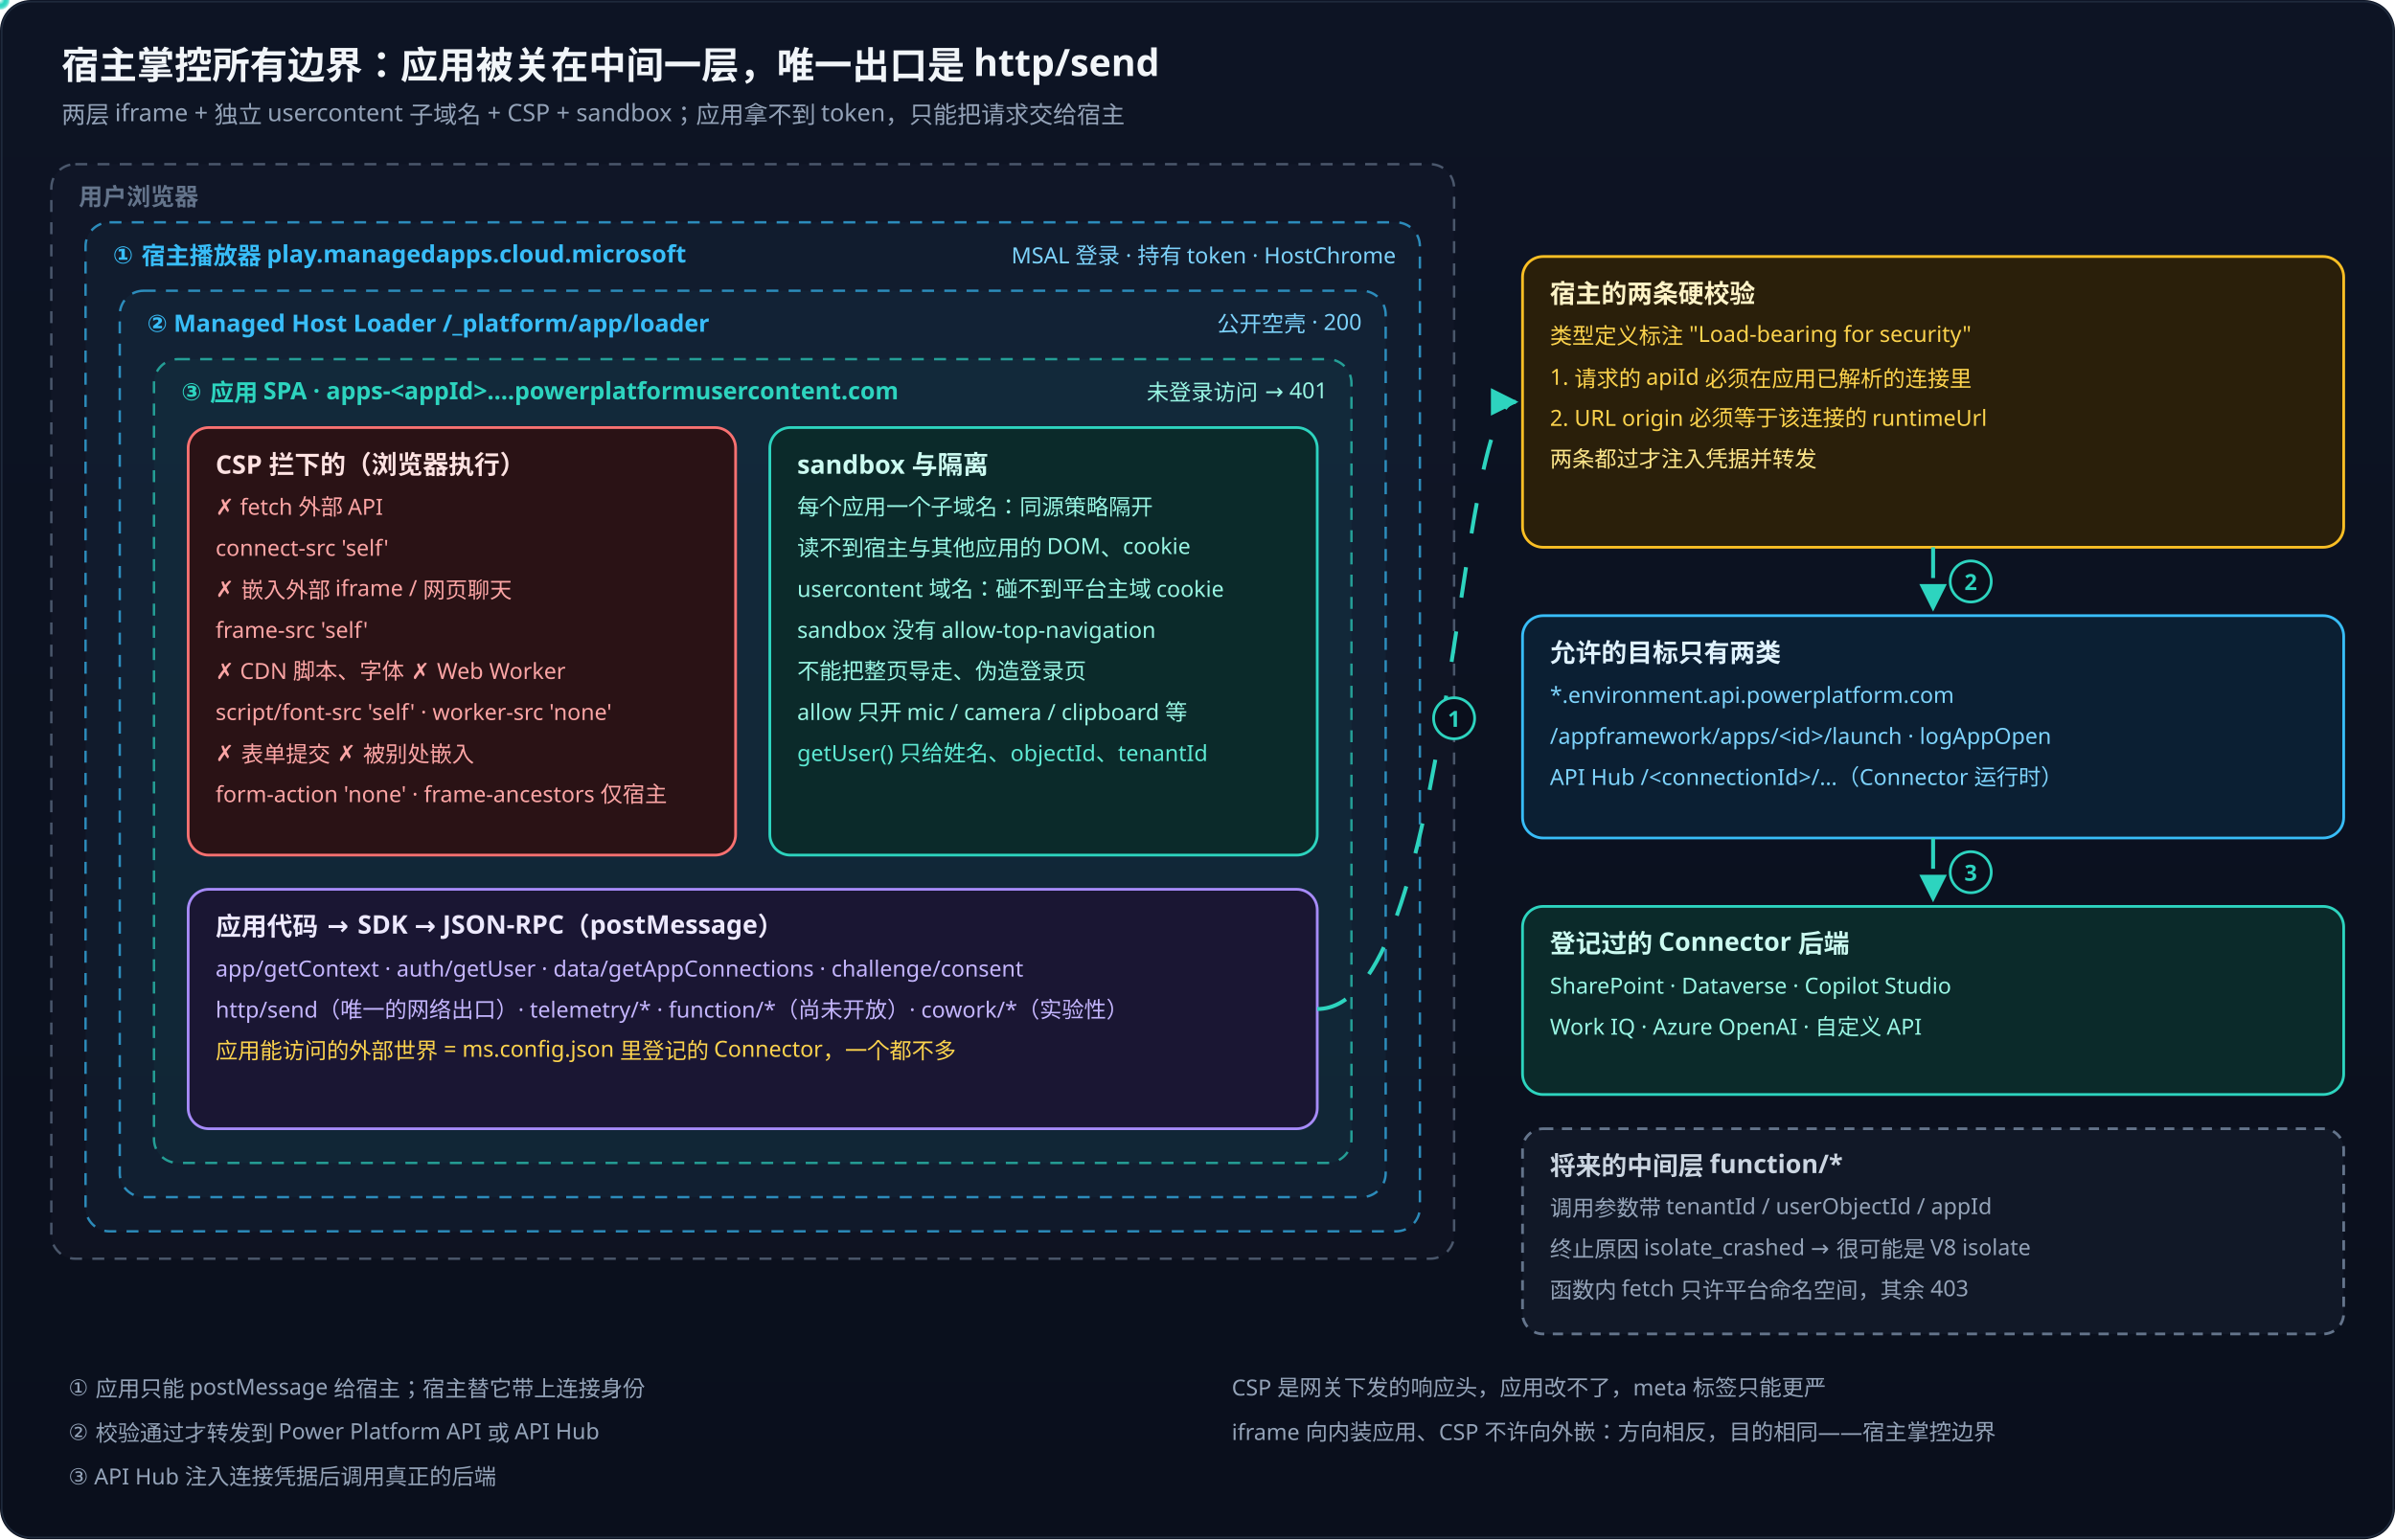
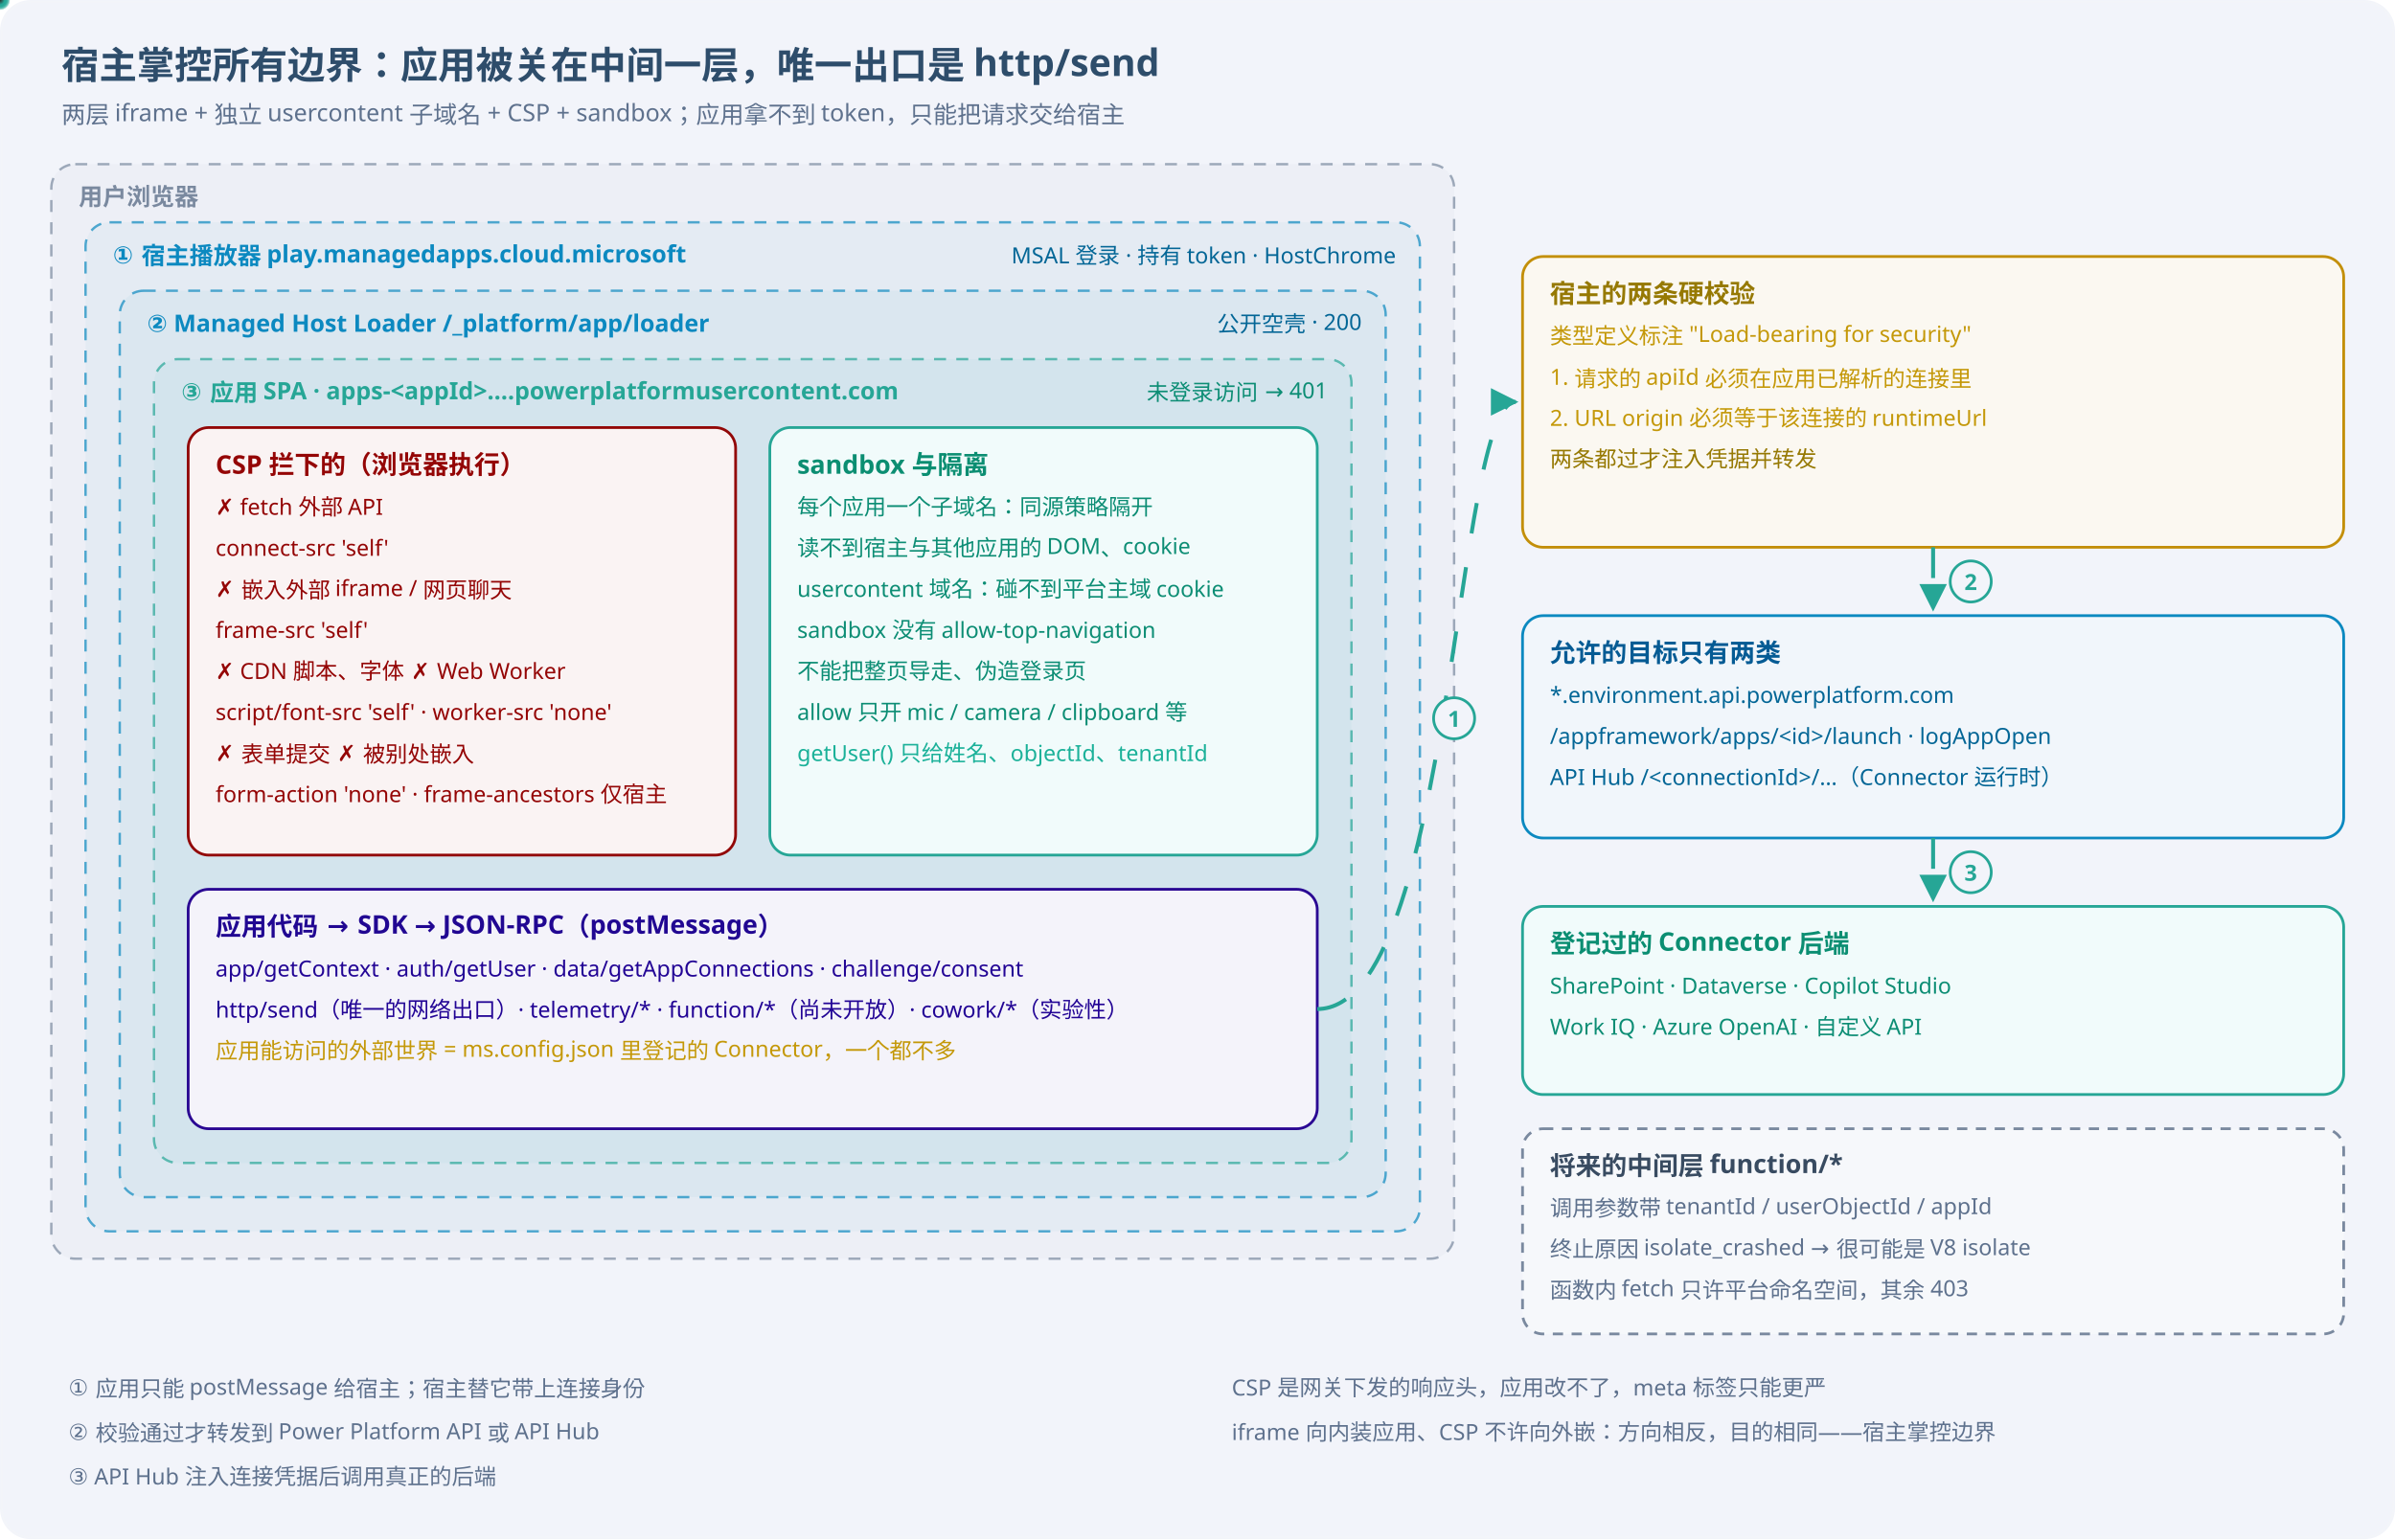
<svg xmlns="http://www.w3.org/2000/svg" width="1400" height="900" viewBox="0 0 1400 900" font-family="PingFang SC, Hiragino Sans GB, Microsoft YaHei, sans-serif">
  <defs>
    <linearGradient id="bg" x1="0" y1="0" x2="0" y2="1">
-       <stop offset="0" stop-color="#0d1424" />
-       <stop offset="1" stop-color="#0a0f1c" />
+       <stop offset="0" stop-color="#f2f4fa" />
+       <stop offset="1" stop-color="#f2f4fa" />
    </linearGradient>
    <radialGradient id="pt_teal" cx="0.5" cy="0.5" r="0.5">
-       <stop offset="0" stop-color="#ffffff" />
-       <stop offset="0.45" stop-color="#2dd4bf" />
-       <stop offset="1" stop-color="#2dd4bf" stop-opacity="0" />
+       <stop offset="0" stop-color="#2b2b2b" />
+       <stop offset="0.45" stop-color="#26a696" />
+       <stop offset="1" stop-color="#26a696" stop-opacity="0" />
    </radialGradient>
    <marker id="ar_teal" viewBox="0 0 10 10" refX="9" refY="5" markerWidth="7" markerHeight="7" orient="auto-start-reverse">
-       <path d="M0 0 L10 5 L0 10 z" fill="#2dd4bf" />
+       <path d="M0 0 L10 5 L0 10 z" fill="#26a696" />
    </marker>
    <radialGradient id="pt_sky" cx="0.5" cy="0.5" r="0.5">
-       <stop offset="0" stop-color="#ffffff" />
-       <stop offset="0.45" stop-color="#38bdf8" />
-       <stop offset="1" stop-color="#38bdf8" stop-opacity="0" />
+       <stop offset="0" stop-color="#2b2b2b" />
+       <stop offset="0.45" stop-color="#0c89c0" />
+       <stop offset="1" stop-color="#0c89c0" stop-opacity="0" />
    </radialGradient>
    <marker id="ar_sky" viewBox="0 0 10 10" refX="9" refY="5" markerWidth="7" markerHeight="7" orient="auto-start-reverse">
-       <path d="M0 0 L10 5 L0 10 z" fill="#38bdf8" />
+       <path d="M0 0 L10 5 L0 10 z" fill="#0c89c0" />
    </marker>
    <radialGradient id="pt_violet" cx="0.5" cy="0.5" r="0.5">
-       <stop offset="0" stop-color="#ffffff" />
-       <stop offset="0.45" stop-color="#a78bfa" />
-       <stop offset="1" stop-color="#a78bfa" stop-opacity="0" />
+       <stop offset="0" stop-color="#2b2b2b" />
+       <stop offset="0.45" stop-color="#2a0693" />
+       <stop offset="1" stop-color="#2a0693" stop-opacity="0" />
    </radialGradient>
    <marker id="ar_violet" viewBox="0 0 10 10" refX="9" refY="5" markerWidth="7" markerHeight="7" orient="auto-start-reverse">
-       <path d="M0 0 L10 5 L0 10 z" fill="#a78bfa" />
+       <path d="M0 0 L10 5 L0 10 z" fill="#2a0693" />
    </marker>
    <radialGradient id="pt_amber" cx="0.5" cy="0.5" r="0.5">
-       <stop offset="0" stop-color="#ffffff" />
-       <stop offset="0.45" stop-color="#fbbf24" />
-       <stop offset="1" stop-color="#fbbf24" stop-opacity="0" />
+       <stop offset="0" stop-color="#2b2b2b" />
+       <stop offset="0.45" stop-color="#c38f09" />
+       <stop offset="1" stop-color="#c38f09" stop-opacity="0" />
    </radialGradient>
    <marker id="ar_amber" viewBox="0 0 10 10" refX="9" refY="5" markerWidth="7" markerHeight="7" orient="auto-start-reverse">
-       <path d="M0 0 L10 5 L0 10 z" fill="#fbbf24" />
+       <path d="M0 0 L10 5 L0 10 z" fill="#c38f09" />
    </marker>
    <radialGradient id="pt_gray" cx="0.5" cy="0.5" r="0.5">
-       <stop offset="0" stop-color="#ffffff" />
-       <stop offset="0.45" stop-color="#64748b" />
-       <stop offset="1" stop-color="#64748b" stop-opacity="0" />
+       <stop offset="0" stop-color="#2b2b2b" />
+       <stop offset="0.45" stop-color="#7a899f" />
+       <stop offset="1" stop-color="#7a899f" stop-opacity="0" />
    </radialGradient>
    <marker id="ar_gray" viewBox="0 0 10 10" refX="9" refY="5" markerWidth="7" markerHeight="7" orient="auto-start-reverse">
-       <path d="M0 0 L10 5 L0 10 z" fill="#64748b" />
+       <path d="M0 0 L10 5 L0 10 z" fill="#7a899f" />
    </marker>
    <radialGradient id="pt_red" cx="0.5" cy="0.5" r="0.5">
-       <stop offset="0" stop-color="#ffffff" />
-       <stop offset="0.45" stop-color="#f87171" />
-       <stop offset="1" stop-color="#f87171" stop-opacity="0" />
+       <stop offset="0" stop-color="#2b2b2b" />
+       <stop offset="0.45" stop-color="#920707" />
+       <stop offset="1" stop-color="#920707" stop-opacity="0" />
    </radialGradient>
    <marker id="ar_red" viewBox="0 0 10 10" refX="9" refY="5" markerWidth="7" markerHeight="7" orient="auto-start-reverse">
-       <path d="M0 0 L10 5 L0 10 z" fill="#f87171" />
+       <path d="M0 0 L10 5 L0 10 z" fill="#920707" />
    </marker>
    <radialGradient id="pt_rose" cx="0.5" cy="0.5" r="0.5">
-       <stop offset="0" stop-color="#ffffff" />
-       <stop offset="0.45" stop-color="#fb7185" />
-       <stop offset="1" stop-color="#fb7185" stop-opacity="0" />
+       <stop offset="0" stop-color="#2b2b2b" />
+       <stop offset="0.45" stop-color="#950419" />
+       <stop offset="1" stop-color="#950419" stop-opacity="0" />
    </radialGradient>
    <marker id="ar_rose" viewBox="0 0 10 10" refX="9" refY="5" markerWidth="7" markerHeight="7" orient="auto-start-reverse">
-       <path d="M0 0 L10 5 L0 10 z" fill="#fb7185" />
+       <path d="M0 0 L10 5 L0 10 z" fill="#950419" />
    </marker>
    <radialGradient id="pt_green" cx="0.5" cy="0.5" r="0.5">
-       <stop offset="0" stop-color="#ffffff" />
-       <stop offset="0.45" stop-color="#4ade80" />
-       <stop offset="1" stop-color="#4ade80" stop-opacity="0" />
+       <stop offset="0" stop-color="#2b2b2b" />
+       <stop offset="0.45" stop-color="#23a954" />
+       <stop offset="1" stop-color="#23a954" stop-opacity="0" />
    </radialGradient>
    <marker id="ar_green" viewBox="0 0 10 10" refX="9" refY="5" markerWidth="7" markerHeight="7" orient="auto-start-reverse">
-       <path d="M0 0 L10 5 L0 10 z" fill="#4ade80" />
+       <path d="M0 0 L10 5 L0 10 z" fill="#23a954" />
    </marker>
  </defs>
  <style>@keyframes flowDash { to { stroke-dashoffset: -76; } } .flow { stroke-dasharray: 18 20; animation: flowDash 1.6s linear infinite; } @keyframes pulse { 0%,100% { opacity: .6; } 50% { opacity: 1; } } .pulse { animation: pulse 2.2s ease-in-out infinite; }</style>
  <rect width="1400" height="900" rx="18" fill="url(#bg)" />
-   <rect x="1" y="1" width="1398" height="898" rx="17" fill="none" stroke="#1e293b" />
-   <text x="36" y="46" font-size="22" font-weight="700" fill="#f1f5f9" text-anchor="start">宿主掌控所有边界：应用被关在中间一层，唯一出口是 http/send</text>
-   <text x="36" y="72" font-size="14" font-weight="400" fill="#94a3b8" text-anchor="start">两层 iframe + 独立 usercontent 子域名 + CSP + sandbox；应用拿不到 token，只能把请求交给宿主</text>
-   <rect x="30" y="96" width="820" height="640" rx="14" fill="#64748b" fill-opacity="0.04" stroke="#64748b" stroke-opacity="0.7" stroke-dasharray="7 6" stroke-width="1.4" />
-   <text x="46" y="120" font-size="14" font-weight="700" fill="#64748b" text-anchor="start">用户浏览器</text>
-   <rect x="50" y="130" width="780" height="590" rx="14" fill="#38bdf8" fill-opacity="0.04" stroke="#38bdf8" stroke-opacity="0.7" stroke-dasharray="7 6" stroke-width="1.4" />
-   <text x="66" y="154" font-size="14" font-weight="700" fill="#38bdf8" text-anchor="start">① 宿主播放器 play.managedapps.cloud.microsoft</text>
-   <text x="816" y="154" font-size="13" font-weight="400" fill="#7dd3fc" text-anchor="end">MSAL 登录 · 持有 token · HostChrome</text>
-   <rect x="70" y="170" width="740" height="530" rx="14" fill="#38bdf8" fill-opacity="0.04" stroke="#38bdf8" stroke-opacity="0.7" stroke-dasharray="7 6" stroke-width="1.4" />
-   <text x="86" y="194" font-size="14" font-weight="700" fill="#38bdf8" text-anchor="start">② Managed Host Loader /_platform/app/loader</text>
-   <text x="796" y="194" font-size="13" font-weight="400" fill="#7dd3fc" text-anchor="end">公开空壳 · 200</text>
-   <rect x="90" y="210" width="700" height="470" rx="14" fill="#2dd4bf" fill-opacity="0.04" stroke="#2dd4bf" stroke-opacity="0.7" stroke-dasharray="7 6" stroke-width="1.4" />
-   <text x="106" y="234" font-size="14" font-weight="700" fill="#2dd4bf" text-anchor="start">③ 应用 SPA · apps-&lt;appId&gt;….powerplatformusercontent.com</text>
-   <text x="776" y="234" font-size="13" font-weight="400" fill="#99f6e4" text-anchor="end">未登录访问 → 401</text>
-   <rect x="110" y="250" width="320" height="250" rx="12" fill="#2a1215" stroke="#f87171" stroke-width="1.6" />
-   <text x="126" y="277" font-size="15" font-weight="700" fill="#fee2e2" text-anchor="start">CSP 拦下的（浏览器执行）</text>
-   <text x="126" y="301" font-size="13" font-weight="400" fill="#fca5a5" text-anchor="start">✗ fetch 外部 API</text>
-   <text x="126" y="325" font-size="13" font-weight="400" fill="#fca5a5" text-anchor="start">   connect-src 'self'</text>
-   <text x="126" y="349" font-size="13" font-weight="400" fill="#fca5a5" text-anchor="start">✗ 嵌入外部 iframe / 网页聊天</text>
-   <text x="126" y="373" font-size="13" font-weight="400" fill="#fca5a5" text-anchor="start">   frame-src 'self'</text>
-   <text x="126" y="397" font-size="13" font-weight="400" fill="#fca5a5" text-anchor="start">✗ CDN 脚本、字体  ✗ Web Worker</text>
-   <text x="126" y="421" font-size="13" font-weight="400" fill="#fca5a5" text-anchor="start">   script/font-src 'self' · worker-src 'none'</text>
-   <text x="126" y="445" font-size="13" font-weight="400" fill="#fca5a5" text-anchor="start">✗ 表单提交  ✗ 被别处嵌入</text>
-   <text x="126" y="469" font-size="13" font-weight="400" fill="#fca5a5" text-anchor="start">   form-action 'none' · frame-ancestors 仅宿主</text>
-   <rect x="450" y="250" width="320" height="250" rx="12" fill="#0b2a2a" stroke="#2dd4bf" stroke-width="1.6" />
-   <text x="466" y="277" font-size="15" font-weight="700" fill="#ccfbf1" text-anchor="start">sandbox 与隔离</text>
-   <text x="466" y="301" font-size="13" font-weight="400" fill="#99f6e4" text-anchor="start">每个应用一个子域名：同源策略隔开</text>
-   <text x="466" y="325" font-size="13" font-weight="400" fill="#99f6e4" text-anchor="start">  读不到宿主与其他应用的 DOM、cookie</text>
-   <text x="466" y="349" font-size="13" font-weight="400" fill="#99f6e4" text-anchor="start">usercontent 域名：碰不到平台主域 cookie</text>
-   <text x="466" y="373" font-size="13" font-weight="400" fill="#99f6e4" text-anchor="start">sandbox 没有 allow-top-navigation</text>
-   <text x="466" y="397" font-size="13" font-weight="400" fill="#99f6e4" text-anchor="start">  不能把整页导走、伪造登录页</text>
-   <text x="466" y="421" font-size="13" font-weight="400" fill="#99f6e4" text-anchor="start">allow 只开 mic / camera / clipboard 等</text>
-   <text x="466" y="445" font-size="13" font-weight="400" fill="#5eead4" text-anchor="start">getUser() 只给姓名、objectId、tenantId</text>
-   <rect x="110" y="520" width="660" height="140" rx="12" fill="#1a1633" stroke="#a78bfa" stroke-width="1.6" class="pulse" />
-   <text x="126" y="547" font-size="15" font-weight="700" fill="#ede9fe" text-anchor="start">应用代码 → SDK → JSON-RPC（postMessage）</text>
-   <text x="126" y="571" font-size="13" font-weight="400" fill="#c4b5fd" text-anchor="start">app/getContext · auth/getUser · data/getAppConnections · challenge/consent</text>
-   <text x="126" y="595" font-size="13" font-weight="400" fill="#c4b5fd" text-anchor="start">http/send（唯一的网络出口）· telemetry/* · function/*（尚未开放）· cowork/*（实验性）</text>
-   <text x="126" y="619" font-size="13" font-weight="400" fill="#fcd34d" text-anchor="start">应用能访问的外部世界 = ms.config.json 里登记的 Connector，一个都不多</text>
-   <rect x="890" y="150" width="480" height="170" rx="12" fill="#2a1f0a" stroke="#fbbf24" stroke-width="1.6" class="pulse" />
-   <text x="906" y="177" font-size="15" font-weight="700" fill="#fef3c7" text-anchor="start">宿主的两条硬校验</text>
-   <text x="906" y="201" font-size="13" font-weight="400" fill="#fcd34d" text-anchor="start">类型定义标注 "Load-bearing for security"</text>
-   <text x="906" y="225" font-size="13" font-weight="400" fill="#fcd34d" text-anchor="start">1. 请求的 apiId 必须在应用已解析的连接里</text>
-   <text x="906" y="249" font-size="13" font-weight="400" fill="#fcd34d" text-anchor="start">2. URL origin 必须等于该连接的 runtimeUrl</text>
-   <text x="906" y="273" font-size="13" font-weight="400" fill="#fde68a" text-anchor="start">两条都过才注入凭据并转发</text>
-   <rect x="890" y="360" width="480" height="130" rx="12" fill="#0b1f33" stroke="#38bdf8" stroke-width="1.6" />
-   <text x="906" y="387" font-size="15" font-weight="700" fill="#e0f2fe" text-anchor="start">允许的目标只有两类</text>
-   <text x="906" y="411" font-size="13" font-weight="400" fill="#7dd3fc" text-anchor="start">*.environment.api.powerplatform.com</text>
-   <text x="906" y="435" font-size="13" font-weight="400" fill="#7dd3fc" text-anchor="start">  /appframework/apps/&lt;id&gt;/launch · logAppOpen</text>
-   <text x="906" y="459" font-size="13" font-weight="400" fill="#7dd3fc" text-anchor="start">API Hub /&lt;connectionId&gt;/…（Connector 运行时）</text>
-   <rect x="890" y="530" width="480" height="110" rx="12" fill="#0b2a2a" stroke="#2dd4bf" stroke-width="1.6" />
-   <text x="906" y="557" font-size="15" font-weight="700" fill="#ccfbf1" text-anchor="start">登记过的 Connector 后端</text>
-   <text x="906" y="581" font-size="13" font-weight="400" fill="#99f6e4" text-anchor="start">SharePoint · Dataverse · Copilot Studio</text>
-   <text x="906" y="605" font-size="13" font-weight="400" fill="#99f6e4" text-anchor="start">Work IQ · Azure OpenAI · 自定义 API</text>
-   <rect x="890" y="660" width="480" height="120" rx="12" fill="#111827" stroke="#64748b" stroke-width="1.6" stroke-dasharray="6 5" />
-   <text x="906" y="687" font-size="15" font-weight="700" fill="#cbd5e1" text-anchor="start">将来的中间层 function/*</text>
-   <text x="906" y="711" font-size="13" font-weight="400" fill="#94a3b8" text-anchor="start">调用参数带 tenantId / userObjectId / appId</text>
-   <text x="906" y="735" font-size="13" font-weight="400" fill="#94a3b8" text-anchor="start">终止原因 isolate_crashed → 很可能是 V8 isolate</text>
-   <text x="906" y="759" font-size="13" font-weight="400" fill="#94a3b8" text-anchor="start">函数内 fetch 只许平台命名空间，其余 403</text>
-   <path id="p1" d="M770 590 C850 590 850 235 886 235" fill="none" stroke="#2dd4bf" stroke-width="2.3" class="flow" marker-end="url(#ar_teal)" />
+   <rect x="1" y="1" width="1398" height="898" rx="17" fill="none" stroke="#f3f5f9" />
+   <text x="36" y="46" font-size="22" font-weight="700" fill="#2e4d6b" text-anchor="start">宿主掌控所有边界：应用被关在中间一层，唯一出口是 http/send</text>
+   <text x="36" y="72" font-size="14" font-weight="400" fill="#5e718d" text-anchor="start">两层 iframe + 独立 usercontent 子域名 + CSP + sandbox；应用拿不到 token，只能把请求交给宿主</text>
+   <rect x="30" y="96" width="820" height="640" rx="14" fill="#7a899f" fill-opacity="0.04" stroke="#7a899f" stroke-opacity="0.7" stroke-dasharray="7 6" stroke-width="1.4" />
+   <text x="46" y="120" font-size="14" font-weight="700" fill="#7a899f" text-anchor="start">用户浏览器</text>
+   <rect x="50" y="130" width="780" height="590" rx="14" fill="#0c89c0" fill-opacity="0.04" stroke="#0c89c0" stroke-opacity="0.7" stroke-dasharray="7 6" stroke-width="1.4" />
+   <text x="66" y="154" font-size="14" font-weight="700" fill="#0c89c0" text-anchor="start">① 宿主播放器 play.managedapps.cloud.microsoft</text>
+   <text x="816" y="154" font-size="13" font-weight="400" fill="#036696" text-anchor="end">MSAL 登录 · 持有 token · HostChrome</text>
+   <rect x="70" y="170" width="740" height="530" rx="14" fill="#0c89c0" fill-opacity="0.04" stroke="#0c89c0" stroke-opacity="0.7" stroke-dasharray="7 6" stroke-width="1.4" />
+   <text x="86" y="194" font-size="14" font-weight="700" fill="#0c89c0" text-anchor="start">② Managed Host Loader /_platform/app/loader</text>
+   <text x="796" y="194" font-size="13" font-weight="400" fill="#036696" text-anchor="end">公开空壳 · 200</text>
+   <rect x="90" y="210" width="700" height="470" rx="14" fill="#26a696" fill-opacity="0.04" stroke="#26a696" stroke-opacity="0.7" stroke-dasharray="7 6" stroke-width="1.4" />
+   <text x="106" y="234" font-size="14" font-weight="700" fill="#26a696" text-anchor="start">③ 应用 SPA · apps-&lt;appId&gt;….powerplatformusercontent.com</text>
+   <text x="776" y="234" font-size="13" font-weight="400" fill="#0c8d74" text-anchor="end">未登录访问 → 401</text>
+   <rect x="110" y="250" width="320" height="250" rx="12" fill="#faf3f3" stroke="#920707" stroke-width="1.6" />
+   <text x="126" y="277" font-size="15" font-weight="700" fill="#940505" text-anchor="start">CSP 拦下的（浏览器执行）</text>
+   <text x="126" y="301" font-size="13" font-weight="400" fill="#940505" text-anchor="start">✗ fetch 外部 API</text>
+   <text x="126" y="325" font-size="13" font-weight="400" fill="#940505" text-anchor="start">   connect-src 'self'</text>
+   <text x="126" y="349" font-size="13" font-weight="400" fill="#940505" text-anchor="start">✗ 嵌入外部 iframe / 网页聊天</text>
+   <text x="126" y="373" font-size="13" font-weight="400" fill="#940505" text-anchor="start">   frame-src 'self'</text>
+   <text x="126" y="397" font-size="13" font-weight="400" fill="#940505" text-anchor="start">✗ CDN 脚本、字体  ✗ Web Worker</text>
+   <text x="126" y="421" font-size="13" font-weight="400" fill="#940505" text-anchor="start">   script/font-src 'self' · worker-src 'none'</text>
+   <text x="126" y="445" font-size="13" font-weight="400" fill="#940505" text-anchor="start">✗ 表单提交  ✗ 被别处嵌入</text>
+   <text x="126" y="469" font-size="13" font-weight="400" fill="#940505" text-anchor="start">   form-action 'none' · frame-ancestors 仅宿主</text>
+   <rect x="450" y="250" width="320" height="250" rx="12" fill="#f1fbfb" stroke="#26a696" stroke-width="1.6" />
+   <text x="466" y="277" font-size="15" font-weight="700" fill="#0b8e72" text-anchor="start">sandbox 与隔离</text>
+   <text x="466" y="301" font-size="13" font-weight="400" fill="#0c8d74" text-anchor="start">每个应用一个子域名：同源策略隔开</text>
+   <text x="466" y="325" font-size="13" font-weight="400" fill="#0c8d74" text-anchor="start">  读不到宿主与其他应用的 DOM、cookie</text>
+   <text x="466" y="349" font-size="13" font-weight="400" fill="#0c8d74" text-anchor="start">usercontent 域名：碰不到平台主域 cookie</text>
+   <text x="466" y="373" font-size="13" font-weight="400" fill="#0c8d74" text-anchor="start">sandbox 没有 allow-top-navigation</text>
+   <text x="466" y="397" font-size="13" font-weight="400" fill="#0c8d74" text-anchor="start">  不能把整页导走、伪造登录页</text>
+   <text x="466" y="421" font-size="13" font-weight="400" fill="#0c8d74" text-anchor="start">allow 只开 mic / camera / clipboard 等</text>
+   <text x="466" y="445" font-size="13" font-weight="400" fill="#1bb199" text-anchor="start">getUser() 只给姓名、objectId、tenantId</text>
+   <rect x="110" y="520" width="660" height="140" rx="12" fill="#f4f3fa" stroke="#2a0693" stroke-width="1.6" class="pulse" />
+   <text x="126" y="547" font-size="15" font-weight="700" fill="#210792" text-anchor="start">应用代码 → SDK → JSON-RPC（postMessage）</text>
+   <text x="126" y="571" font-size="13" font-weight="400" fill="#220495" text-anchor="start">app/getContext · auth/getUser · data/getAppConnections · challenge/consent</text>
+   <text x="126" y="595" font-size="13" font-weight="400" fill="#220495" text-anchor="start">http/send（唯一的网络出口）· telemetry/* · function/*（尚未开放）· cowork/*（实验性）</text>
+   <text x="126" y="619" font-size="13" font-weight="400" fill="#c49808" text-anchor="start">应用能访问的外部世界 = ms.config.json 里登记的 Connector，一个都不多</text>
+   <rect x="890" y="150" width="480" height="170" rx="12" fill="#fbf8f1" stroke="#c38f09" stroke-width="1.6" class="pulse" />
+   <text x="906" y="177" font-size="15" font-weight="700" fill="#967903" text-anchor="start">宿主的两条硬校验</text>
+   <text x="906" y="201" font-size="13" font-weight="400" fill="#c49808" text-anchor="start">类型定义标注 "Load-bearing for security"</text>
+   <text x="906" y="225" font-size="13" font-weight="400" fill="#c49808" text-anchor="start">1. 请求的 apiId 必须在应用已解析的连接里</text>
+   <text x="906" y="249" font-size="13" font-weight="400" fill="#c49808" text-anchor="start">2. URL origin 必须等于该连接的 runtimeUrl</text>
+   <text x="906" y="273" font-size="13" font-weight="400" fill="#967903" text-anchor="start">两条都过才注入凭据并转发</text>
+   <rect x="890" y="360" width="480" height="130" rx="12" fill="#f1f6fb" stroke="#0c89c0" stroke-width="1.6" />
+   <text x="906" y="387" font-size="15" font-weight="700" fill="#055b94" text-anchor="start">允许的目标只有两类</text>
+   <text x="906" y="411" font-size="13" font-weight="400" fill="#036696" text-anchor="start">*.environment.api.powerplatform.com</text>
+   <text x="906" y="435" font-size="13" font-weight="400" fill="#036696" text-anchor="start">  /appframework/apps/&lt;id&gt;/launch · logAppOpen</text>
+   <text x="906" y="459" font-size="13" font-weight="400" fill="#036696" text-anchor="start">API Hub /&lt;connectionId&gt;/…（Connector 运行时）</text>
+   <rect x="890" y="530" width="480" height="110" rx="12" fill="#f1fbfb" stroke="#26a696" stroke-width="1.6" />
+   <text x="906" y="557" font-size="15" font-weight="700" fill="#0b8e72" text-anchor="start">登记过的 Connector 后端</text>
+   <text x="906" y="581" font-size="13" font-weight="400" fill="#0c8d74" text-anchor="start">SharePoint · Dataverse · Copilot Studio</text>
+   <text x="906" y="605" font-size="13" font-weight="400" fill="#0c8d74" text-anchor="start">Work IQ · Azure OpenAI · 自定义 API</text>
+   <rect x="890" y="660" width="480" height="120" rx="12" fill="#f6f8fb" stroke="#7a899f" stroke-width="1.6" stroke-dasharray="6 5" />
+   <text x="906" y="687" font-size="15" font-weight="700" fill="#384b61" text-anchor="start">将来的中间层 function/*</text>
+   <text x="906" y="711" font-size="13" font-weight="400" fill="#5e718d" text-anchor="start">调用参数带 tenantId / userObjectId / appId</text>
+   <text x="906" y="735" font-size="13" font-weight="400" fill="#5e718d" text-anchor="start">终止原因 isolate_crashed → 很可能是 V8 isolate</text>
+   <text x="906" y="759" font-size="13" font-weight="400" fill="#5e718d" text-anchor="start">函数内 fetch 只许平台命名空间，其余 403</text>
+   <path id="p1" d="M770 590 C850 590 850 235 886 235" fill="none" stroke="#26a696" stroke-width="2.3" class="flow" marker-end="url(#ar_teal)" />
  <circle r="6" fill="url(#pt_teal)">
    <animateMotion dur="2.2s" begin="0.0s" repeatCount="indefinite">
      <mpath href="#p1" />
    </animateMotion>
  </circle>
-   <circle cx="850" cy="420" r="12" fill="#0a0f1c" stroke="#2dd4bf" stroke-width="1.6" />
-   <text x="850" y="425" font-size="13" font-weight="700" fill="#2dd4bf" text-anchor="middle">1</text>
-   <path id="p2" d="M1130 320 V356" fill="none" stroke="#2dd4bf" stroke-width="2.3" class="flow" marker-end="url(#ar_teal)" />
+   <circle cx="850" cy="420" r="12" fill="#f2f4fa" stroke="#26a696" stroke-width="1.6" />
+   <text x="850" y="425" font-size="13" font-weight="700" fill="#26a696" text-anchor="middle">1</text>
+   <path id="p2" d="M1130 320 V356" fill="none" stroke="#26a696" stroke-width="2.3" class="flow" marker-end="url(#ar_teal)" />
  <circle r="6" fill="url(#pt_teal)">
    <animateMotion dur="0.9s" begin="1.0s" repeatCount="indefinite">
      <mpath href="#p2" />
    </animateMotion>
  </circle>
-   <circle cx="1152" cy="340" r="12" fill="#0a0f1c" stroke="#2dd4bf" stroke-width="1.6" />
-   <text x="1152" y="345" font-size="13" font-weight="700" fill="#2dd4bf" text-anchor="middle">2</text>
-   <path id="p3" d="M1130 490 V526" fill="none" stroke="#2dd4bf" stroke-width="2.3" class="flow" marker-end="url(#ar_teal)" />
+   <circle cx="1152" cy="340" r="12" fill="#f2f4fa" stroke="#26a696" stroke-width="1.6" />
+   <text x="1152" y="345" font-size="13" font-weight="700" fill="#26a696" text-anchor="middle">2</text>
+   <path id="p3" d="M1130 490 V526" fill="none" stroke="#26a696" stroke-width="2.3" class="flow" marker-end="url(#ar_teal)" />
  <circle r="6" fill="url(#pt_teal)">
    <animateMotion dur="0.9s" begin="1.5s" repeatCount="indefinite">
      <mpath href="#p3" />
    </animateMotion>
  </circle>
-   <circle cx="1152" cy="510" r="12" fill="#0a0f1c" stroke="#2dd4bf" stroke-width="1.6" />
-   <text x="1152" y="515" font-size="13" font-weight="700" fill="#2dd4bf" text-anchor="middle">3</text>
-   <text x="40" y="816" font-size="13" font-weight="400" fill="#94a3b8" text-anchor="start">① 应用只能 postMessage 给宿主；宿主替它带上连接身份</text>
-   <text x="40" y="842" font-size="13" font-weight="400" fill="#94a3b8" text-anchor="start">② 校验通过才转发到 Power Platform API 或 API Hub</text>
-   <text x="40" y="868" font-size="13" font-weight="400" fill="#94a3b8" text-anchor="start">③ API Hub 注入连接凭据后调用真正的后端</text>
-   <text x="720" y="816" font-size="13" font-weight="400" fill="#94a3b8" text-anchor="start">CSP 是网关下发的响应头，应用改不了，meta 标签只能更严</text>
-   <text x="720" y="842" font-size="13" font-weight="400" fill="#94a3b8" text-anchor="start">iframe 向内装应用、CSP 不许向外嵌：方向相反，目的相同——宿主掌控边界</text>
+   <circle cx="1152" cy="510" r="12" fill="#f2f4fa" stroke="#26a696" stroke-width="1.6" />
+   <text x="1152" y="515" font-size="13" font-weight="700" fill="#26a696" text-anchor="middle">3</text>
+   <text x="40" y="816" font-size="13" font-weight="400" fill="#5e718d" text-anchor="start">① 应用只能 postMessage 给宿主；宿主替它带上连接身份</text>
+   <text x="40" y="842" font-size="13" font-weight="400" fill="#5e718d" text-anchor="start">② 校验通过才转发到 Power Platform API 或 API Hub</text>
+   <text x="40" y="868" font-size="13" font-weight="400" fill="#5e718d" text-anchor="start">③ API Hub 注入连接凭据后调用真正的后端</text>
+   <text x="720" y="816" font-size="13" font-weight="400" fill="#5e718d" text-anchor="start">CSP 是网关下发的响应头，应用改不了，meta 标签只能更严</text>
+   <text x="720" y="842" font-size="13" font-weight="400" fill="#5e718d" text-anchor="start">iframe 向内装应用、CSP 不许向外嵌：方向相反，目的相同——宿主掌控边界</text>
</svg>
